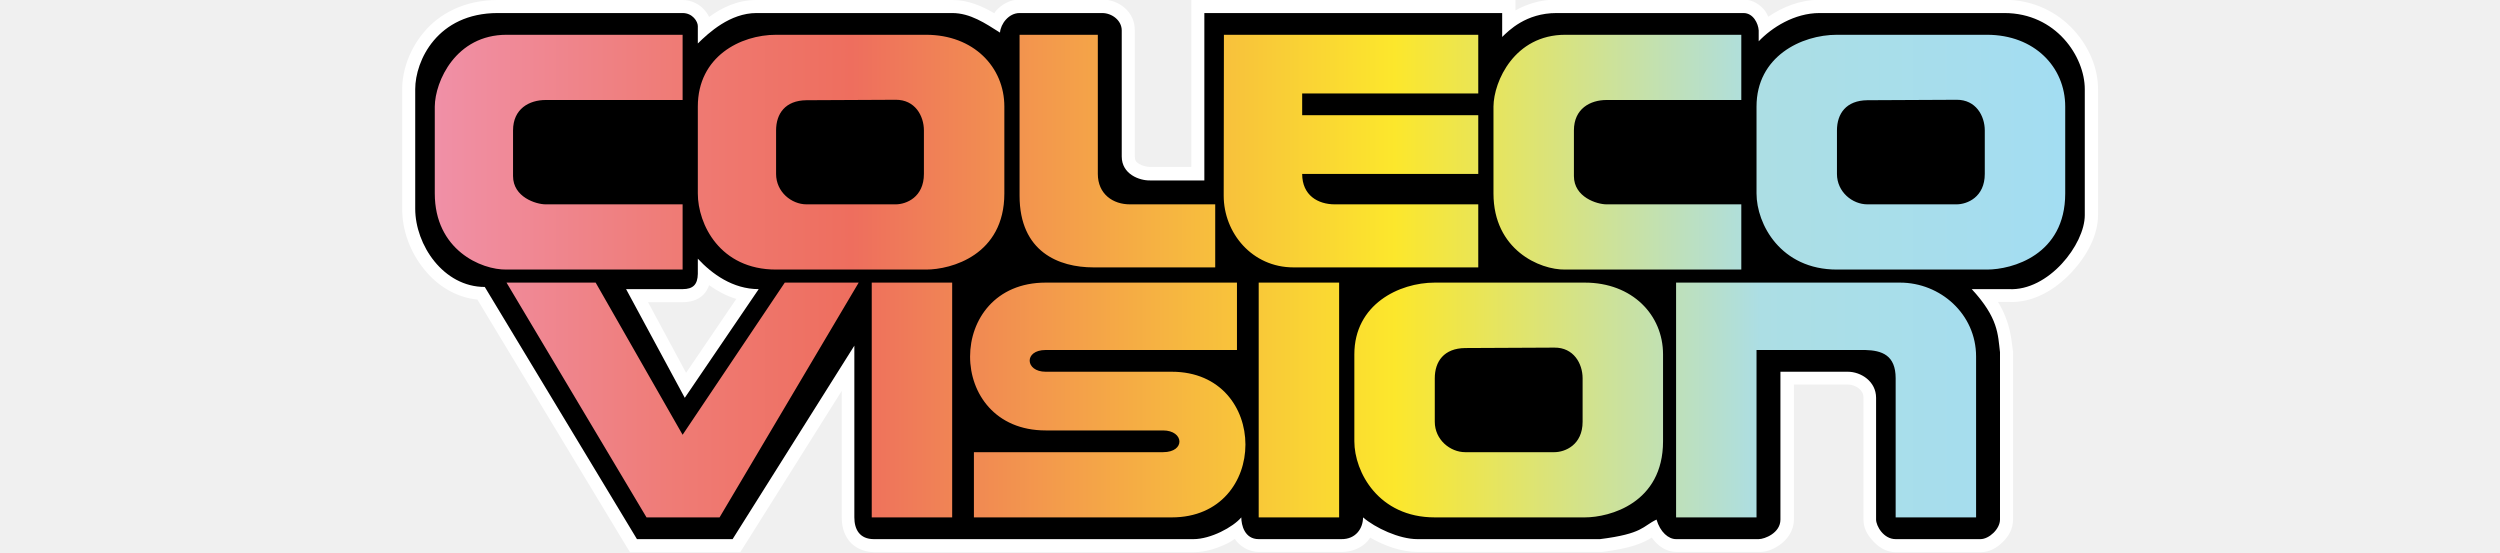
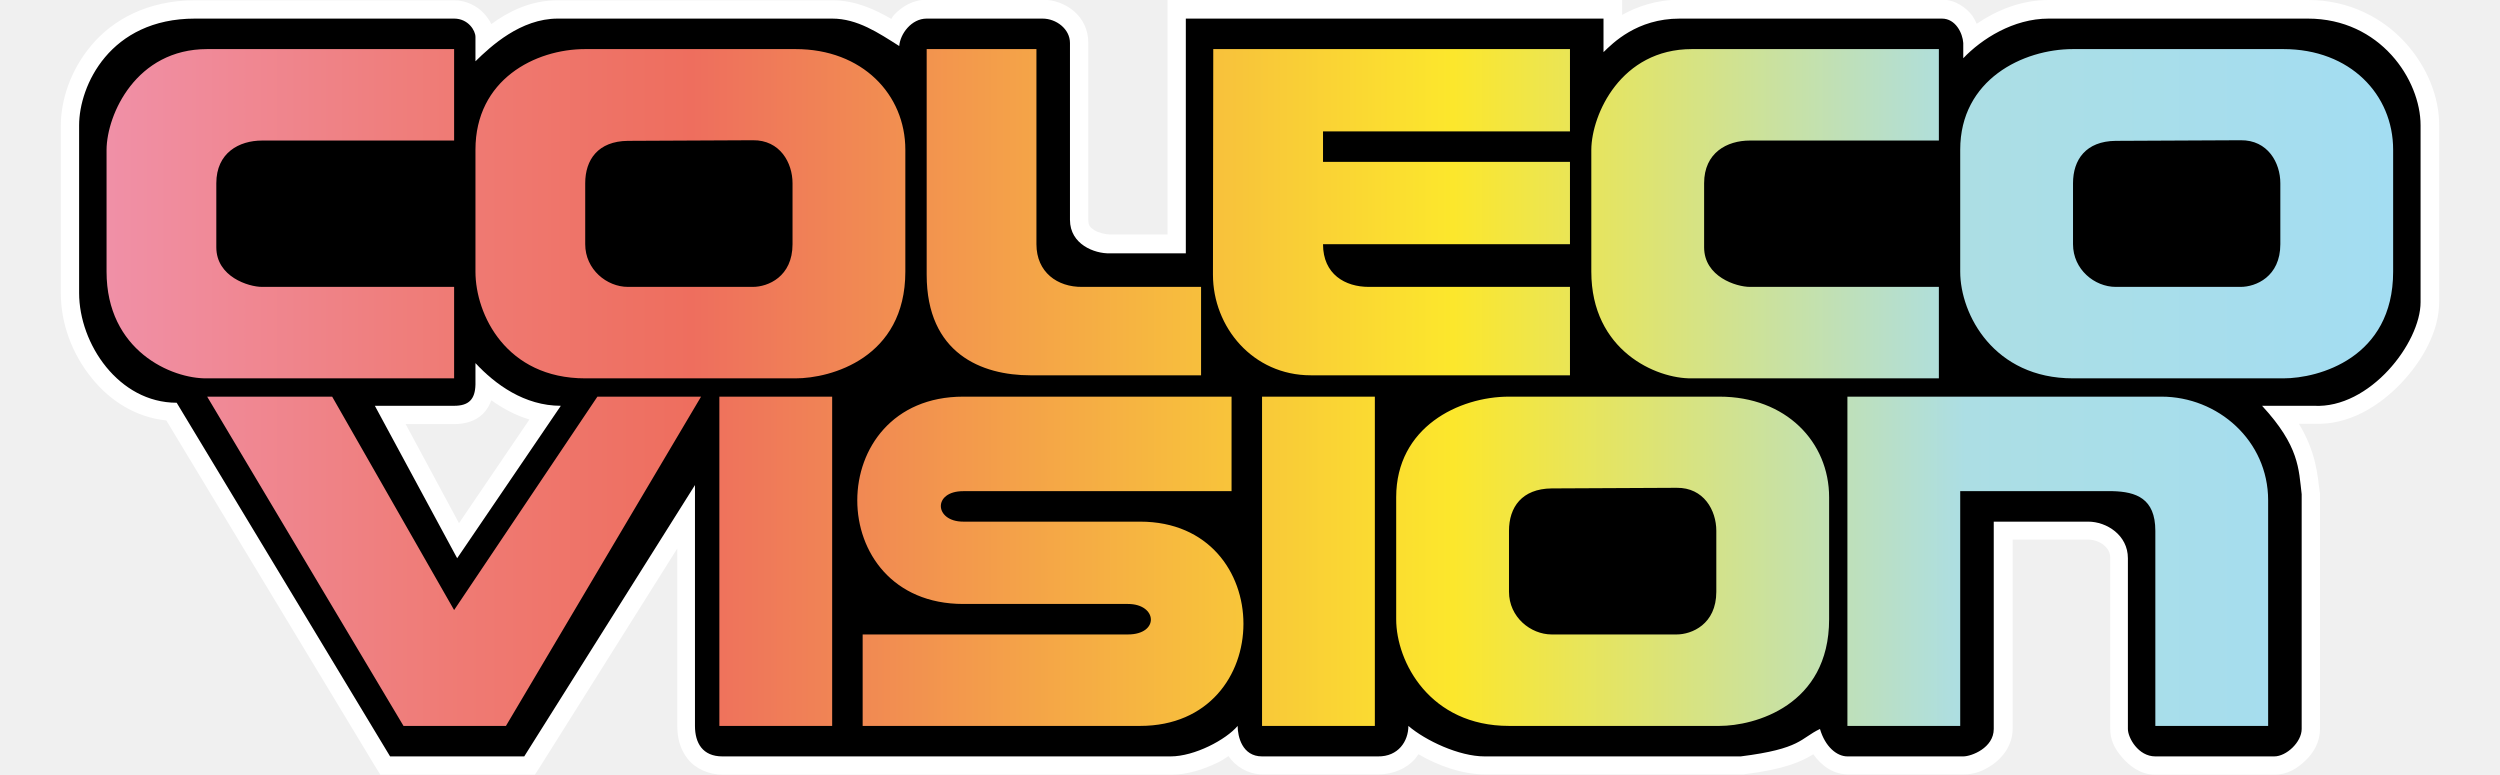
- <svg xmlns="http://www.w3.org/2000/svg" version="1.1" id="Layer_1" x="0px" y="0px" viewBox="-131 270 1150 254" enable-background="new -131 270 1150 254" xml:space="preserve">
-   <path fill="#FFFFFF" d="M195.2,401.2c3.7,2.6,7.8,4.9,12.5,6.3l-23.1,34L167.1,409H183c3.3,0,6.9-0.8,9.5-3.4  C193.8,404.3,194.6,402.8,195.2,401.2z M98,270c-15.5,0-27,6.4-34,14.8c-7,8.3-10,18.2-10,26.3v55v0c0,9.9,3.7,20,10.3,28  c5.8,7.2,14.3,12.7,24.3,13.7l68.4,113.3l1.8,2.9h3.4h44h3.3l1.8-2.8l44.9-71.4V508v0c0,3.7,0.8,7.5,3.4,10.8  c2.6,3.3,7,5.2,11.6,5.2h147c5.3,0,10.5-1.7,15.1-3.9c1.3-0.6,2.5-1.4,3.7-2.2c2.1,3.2,6.3,6,11.2,6h37.9c0,0,0,0,0.1,0  c4.9,0,9.3-2,12-5.1c0.4-0.5,0.7-1,1.1-1.5c6.4,3.7,14.2,6.6,21.9,6.6h84h0.4l0.3,0c13.8-1.7,19.2-4.3,22.9-6.6  c2.8,3.9,6.7,6.6,11.4,6.6h38c3.4,0,6.2-1,9.4-3.2c3.2-2.2,6.6-6.3,6.6-11.8v-62h25c1.6,0,3.6,0.7,4.9,1.8s2.1,2.3,2.1,4.2v56v0  c0,3.7,1.4,6.5,3.8,9.3S736,524,741,524h39c4.4,0,7.6-2.1,10.2-4.6s4.8-5.9,4.8-10.4v-77v-0.4l-0.1-0.4c-0.7-5.6-1.2-13-6.8-22.3  h4.6c0.1,0,0.2,0,0.3,0c11.5,0.5,21.5-5.8,28.8-13.5c7.3-7.8,12.3-17.3,12.3-26.5v-58v0c0-9.2-3.9-19.1-11.2-27.1  c-7.3-8-18.3-13.9-31.8-13.9h-85c-9.2,0-17.2,3.4-23.7,7.8c-0.4-0.9-0.8-1.7-1.4-2.6c-2-2.7-5.6-5.3-9.9-5.3h-86  c-7.8,0-14.2,2.3-19,5v-5h-6H423h-6v6v71h-19h0h0c-1.2,0-3.6-0.5-5-1.4c-1.4-0.9-2-1.5-2-3.6v-58c0-8.5-7.4-14-15-14h-38  c-4.5,0-8.2,2.3-10.7,5c-0.4,0.4-0.6,0.9-0.9,1.3C321,273,314.7,270,307,270h-90c-9,0-16.2,3.7-21.8,7.8c-0.6-1.3-1.5-2.5-2.6-3.7  c-2.1-2.2-5.6-4.1-9.6-4.1H98z" />
-   <path d="M190,290c5-4.9,14.8-14,27-14h90c8.3,0,15.2,4.7,22,9c0.3-4,4-9,9-9h38c4.5,0,9,3.4,9,8v58c0,8.1,8.1,11.1,13,11h25v-77h137  v11c3-2.9,10.9-11,25-11h86c4.5,0,6.8,4.8,7,8v5c6-6.3,16.4-13,28-13h85c23.8,0,37,20.1,37,35v58c0,13.4-16.7,35-35,34h-17  c12.3,13.3,12,20.8,13,29v77c0,4.3-5,9-9,9h-39c-5.6,0-9-6.1-9-9v-56c0-7.6-7-12-13-12h-31v68c0,6.2-7.3,9-10,9h-38  c-3.5,0-7.3-3.2-9-9c-6.5,3.1-6.1,6.5-26,9h-84c-8.4,0-19.4-5.2-25-10c0,5-3.3,10.1-10,10h-38c-6.5,0-8-6.5-8-10  c-3.8,4.5-14.1,10-22,10H271c-6.5,0-9-4.4-9-10v-79l-56,89h-44L92,402c-19,0-32-19.3-32-36v-55c0-13,10.1-35,38-35h85  c4.6,0,7,3.9,7,6V290z M218,403c-11.9,0-21.5-7-28-14v7c-0.1,4.9-2.2,7-7,7h-26l27,50L218,403z" />
-   <linearGradient id="SVGID_1_" gradientUnits="userSpaceOnUse" x1="69" y1="399" x2="819" y2="399" gradientTransform="matrix(1 0 0 -1 0 796)">
-     <stop offset="0" style="stop-color:#F090A7" />
-     <stop offset="0.149" style="stop-color:#EF7B75" />
-     <stop offset="0.256" style="stop-color:#EE6E5E" />
-     <stop offset="0.589" style="stop-color:#FCE72C" />
-     <stop offset="0.813" style="stop-color:#ACDEE4" />
-     <stop offset="1" style="stop-color:#A3DDF2" />
+ <svg xmlns="http://www.w3.org/2000/svg" version="1.1" id="Layer_1" x="0px" y="0px" viewBox="-131 270 820 254" enable-background="new -131 270 1150 254" xml:space="preserve" width="820" height="254">
+   <defs id="defs24" />
+   <path d="m 30.15,401.3 c 3.7,2.6 7.8,4.9 12.5,6.3 l -23.1,34 -17.5,-32.5 h 15.9 c 3.3,0 6.9,-0.8 9.5,-3.4 1.3,-1.3 2.1,-2.8 2.7,-4.4 z m -97.2,-131.2 c -15.5,0 -27,6.4 -34,14.8 -7,8.3 -10,18.2 -10,26.3 v 55 0 c 0,9.9 3.7,20 10.3,28 5.8,7.2 14.3,12.7 24.3,13.7 l 68.4,113.3 1.8,2.9 h 3.4 44 3.3 l 1.8,-2.8 44.9,-71.4 v 58.2 0 c 0,3.7 0.8,7.5 3.4,10.8 2.6,3.3 7,5.2 11.6,5.2 h 147 c 5.3,0 10.5,-1.7 15.1,-3.9 1.3,-0.6 2.5,-1.4 3.7,-2.2 2.1,3.2 6.3,6 11.2,6 h 37.9 c 0,0 0,0 0.1,0 4.9,0 9.3,-2 12,-5.1 0.4,-0.5 0.7,-1 1.1,-1.5 6.4,3.7 14.2,6.6 21.9,6.6 h 84 0.4 0.3 c 13.8,-1.7 19.2,-4.3 22.9,-6.6 2.8,3.9 6.7,6.6 11.4,6.6 h 38 c 3.4,0 6.2,-1 9.4,-3.2 3.2,-2.2 6.6,-6.3 6.6,-11.8 v -62 h 25 c 1.6,0 3.6,0.7 4.9,1.8 1.3,1.1 2.1,2.3 2.1,4.2 v 56 0 c 0,3.7 1.4,6.5 3.8,9.3 2.4,2.8 6,5.8 11,5.8 h 39 c 4.4,0 7.6,-2.1 10.2,-4.6 2.6,-2.5 4.8,-5.9 4.8,-10.4 v -77 -0.4 l -0.1,-0.4 c -0.7,-5.6 -1.2,-13 -6.8,-22.3 h 4.6 c 0.1,0 0.2,0 0.3,0 11.5,0.5 21.5,-5.8 28.8,-13.5 7.3,-7.8 12.3,-17.3 12.3,-26.5 v -58 0 c 0,-9.2 -3.9,-19.1 -11.2,-27.1 -7.3,-8 -18.3,-13.9 -31.8,-13.9 h -85 c -9.2,0 -17.2,3.4 -23.7,7.8 -0.4,-0.9 -0.8,-1.7 -1.4,-2.6 -2,-2.7 -5.6,-5.3 -9.9,-5.3 h -86 c -7.8,0 -14.2,2.3 -19,5 v -5 h -6 -137.1 -6 v 6 71 h -19 v 0 0 c -1.2,0 -3.6,-0.5 -5,-1.4 -1.4,-0.9 -2,-1.5 -2,-3.6 v -58 c 0,-8.5 -7.4,-14 -15,-14 h -38 c -4.5,0 -8.2,2.3 -10.7,5 -0.4,0.4 -0.6,0.9 -0.9,1.3 -5.4,-3.1 -11.7,-6.1 -19.4,-6.1 h -90 c -9,0 -16.2,3.7 -21.8,7.8 -0.6,-1.3 -1.5,-2.5 -2.6,-3.7 -2.1,-2.2 -5.6,-4.1 -9.6,-4.1 z" id="path2" style="fill:#ffffff" />
+   <path d="m 24.95,290.1 c 5,-4.9 14.8,-14 27,-14 h 90 c 8.3,0 15.2,4.7 22,9 0.3,-4 4,-9 9,-9 h 38 c 4.5,0 9,3.4 9,8 v 58 c 0,8.1 8.1,11.1 13,11 h 25 v -77 h 137 v 11 c 3,-2.9 10.9,-11 25,-11 h 86 c 4.5,0 6.8,4.8 7,8 v 5 c 6,-6.3 16.4,-13 28,-13 h 85 c 23.8,0 37,20.1 37,35 v 58 c 0,13.4 -16.7,35 -35,34 h -17 c 12.3,13.3 12,20.8 13,29 v 77 c 0,4.3 -5,9 -9,9 h -39 c -5.6,0 -9,-6.1 -9,-9 v -56 c 0,-7.6 -7,-12 -13,-12 h -31 v 68 c 0,6.2 -7.3,9 -10,9 h -38 c -3.5,0 -7.3,-3.2 -9,-9 -6.5,3.1 -6.1,6.5 -26,9 h -84 c -8.4,0 -19.4,-5.2 -25,-10 0,5 -3.3,10.1 -10,10 h -38 c -6.5,0 -8,-6.5 -8,-10 -3.8,4.5 -14.1,10 -22,10 h -147 c -6.5,0 -9,-4.4 -9,-10 v -79 l -56,89 h -44 l -70,-116 c -19,0 -32,-19.3 -32,-36 v -55 c 0,-13 10.1,-35 38,-35 h 85 c 4.6,0 7,3.9 7,6 z m 28,113 c -11.9,0 -21.5,-7 -28,-14 v 7 c -0.1,4.9 -2.2,7 -7,7 h -26 l 27,50 z" id="path4" />
+   <linearGradient id="SVGID_1_" gradientUnits="userSpaceOnUse" x1="69" y1="399" x2="819" y2="399" gradientTransform="matrix(1,0,0,-1,-165.05,796.1)">
+     <stop offset="0" style="stop-color:#F090A7" id="stop6" />
+     <stop offset="0.149" style="stop-color:#EF7B75" id="stop8" />
+     <stop offset="0.256" style="stop-color:#EE6E5E" id="stop10" />
+     <stop offset="0.589" style="stop-color:#FCE72C" id="stop12" />
+     <stop offset="0.813" style="stop-color:#ACDEE4" id="stop14" />
+     <stop offset="1" style="stop-color:#A3DDF2" id="stop16" />
  </linearGradient>
-   <path fill="url(#SVGID_1_)" d="M438,400v31h-88c-10.1,0-9.5,10,0,10c0,0,38.7,0,58,0c45.2,0,45.2,67,0,67c-30.3,0-91,0-91,0v-30  c0,0,58,0,87,0c10.4,0,9.7-10,0-10c-18,0-54,0-54,0c-46.4,0-46.3-68,0-68C379.3,400,438,400,438,400z M640,400h103  c18.5,0,35,14.4,35,34v74h-37v-64c0-10.7-6.4-12.8-14-13h-50v77h-37V400z M543,430.1c-9.8,0.1-14,6.2-14,13.9v20c0,8.3,7.1,14,14,14  h41c4.9,0,13-3.3,13-14v-20c0-6.7-4.1-14.2-13-14.1L543,430.1z M529,400h69c21.9,0,36,14.9,36,33v40c0,28.4-24.5,35-36,35h-69  c-25.9,0-37-20.9-37-35v-40C492,410,512.6,400,529,400z M448,400h37v108h-37V400z M270,400h37v108h-37V400z M102,400h41l40,70l47-70  h34l-64,108h-33.6L102,400z M432,286h117v27h-81v10h81v27h-81c0,9.9,7.3,14,15,14h66v29h-85c-19,0-32.1-15.8-32.1-33L432,286z   M338,286h36v64c0,9.2,6.9,14.1,15,14h39v29h-56c-15.9,0-34-7.1-34-33V286z M670,286h-81c-23.3,0-32.9,21.4-33,33v40  c0,25.9,21.3,35.2,33,35h81v-30h-62c-4.4,0-15-3.3-15-13v-21c0-10,7.5-14,15-14h62V286z M728,316.1c-9.8,0.1-14,6.2-14,13.9v20  c0,8.3,7.1,14,14,14h41c4.9,0,13-3.3,13-14v-20c0-6.7-4.1-14.2-13-14.1L728,316.1z M714,286h69c21.9,0,36,14.9,36,33v40  c0,28.4-24.5,35-36,35h-69c-25.9,0-37-20.9-37-35v-40C677,296,697.6,286,714,286L714,286z M240,316.1c-9.8,0.1-14,6.2-14,13.9v20  c0,8.3,7.1,14,14,14h41c4.9,0,13-3.3,13-14v-20c0-6.7-4.1-14.2-13-14.1L240,316.1z M226,286h69c21.9,0,36,14.9,36,33v40  c0,28.4-24.5,35-36,35h-69c-25.9,0-36-20.9-36-35v-40C190,296,209.6,286,226,286z M183,286h-81c-23.3,0-32.9,21.4-33,33v40  c0,25.9,21.3,35.2,33,35h81v-30h-63c-4.4,0-15-3.3-15-13v-21c0-10,7.5-14,15-14h63V286z" />
+   <path d="m 272.95,400.1 v 31 h -88 c -10.1,0 -9.5,10 0,10 0,0 38.7,0 58,0 45.2,0 45.2,67 0,67 -30.3,0 -91,0 -91,0 v -30 c 0,0 58,0 87,0 10.4,0 9.7,-10 0,-10 -18,0 -54,0 -54,0 -46.4,0 -46.3,-68 0,-68 29.3,0 88,0 88,0 z m 202,0 h 103 c 18.5,0 35,14.4 35,34 v 74 h -37 v -64 c 0,-10.7 -6.4,-12.8 -14,-13 h -50 v 77 h -37 z m -97,30.1 c -9.8,0.1 -14,6.2 -14,13.9 v 20 c 0,8.3 7.1,14 14,14 h 41 c 4.9,0 13,-3.3 13,-14 v -20 c 0,-6.7 -4.1,-14.2 -13,-14.1 z m -14,-30.1 h 69 c 21.9,0 36,14.9 36,33 v 40 c 0,28.4 -24.5,35 -36,35 h -69 c -25.9,0 -37,-20.9 -37,-35 v -40 c 0,-23 20.6,-33 37,-33 z m -81,0 h 37 v 108 h -37 z m -178,0 h 37 v 108 h -37 z m -168,0 h 41 l 40,70 47,-70 h 34 l -64,108 H 1.35 Z m 330,-114 h 117 v 27 h -81 v 10 h 81 v 27 h -81 c 0,9.9 7.3,14 15,14 h 66 v 29 h -85 c -19,0 -32.1,-15.8 -32.1,-33 z m -94,0 h 36 v 64 c 0,9.2 6.9,14.1 15,14 h 39 v 29 h -56 c -15.9,0 -34,-7.1 -34,-33 z m 332,0 h -81 c -23.3,0 -32.9,21.4 -33,33 v 40 c 0,25.9 21.3,35.2 33,35 h 81 v -30 h -62 c -4.4,0 -15,-3.3 -15,-13 v -21 c 0,-10 7.5,-14 15,-14 h 62 z m 58,30.1 c -9.8,0.1 -14,6.2 -14,13.9 v 20 c 0,8.3 7.1,14 14,14 h 41 c 4.9,0 13,-3.3 13,-14 v -20 c 0,-6.7 -4.1,-14.2 -13,-14.1 z m -14,-30.1 h 69 c 21.9,0 36,14.9 36,33 v 40 c 0,28.4 -24.5,35 -36,35 h -69 c -25.9,0 -37,-20.9 -37,-35 v -40 c 0,-23 20.6,-33 37,-33 z m -474,30.1 c -9.8,0.1 -14,6.2 -14,13.9 v 20 c 0,8.3 7.1,14 14,14 h 41 c 4.9,0 13,-3.3 13,-14 v -20 c 0,-6.7 -4.1,-14.2 -13,-14.1 z m -14,-30.1 h 69 c 21.9,0 36,14.9 36,33 v 40 c 0,28.4 -24.5,35 -36,35 h -69 c -25.9,0 -36,-20.9 -36,-35 v -40 c 0,-23 19.6,-33 36,-33 z m -43,0 h -81 c -23.3,0 -32.9,21.4 -33,33 v 40 c 0,25.9 21.3,35.2 33,35 h 81 v -30 h -63 c -4.4,0 -15,-3.3 -15,-13 v -21 c 0,-10 7.5,-14 15,-14 h 63 z" id="path19" style="fill:url(#SVGID_1_)" />
</svg>
